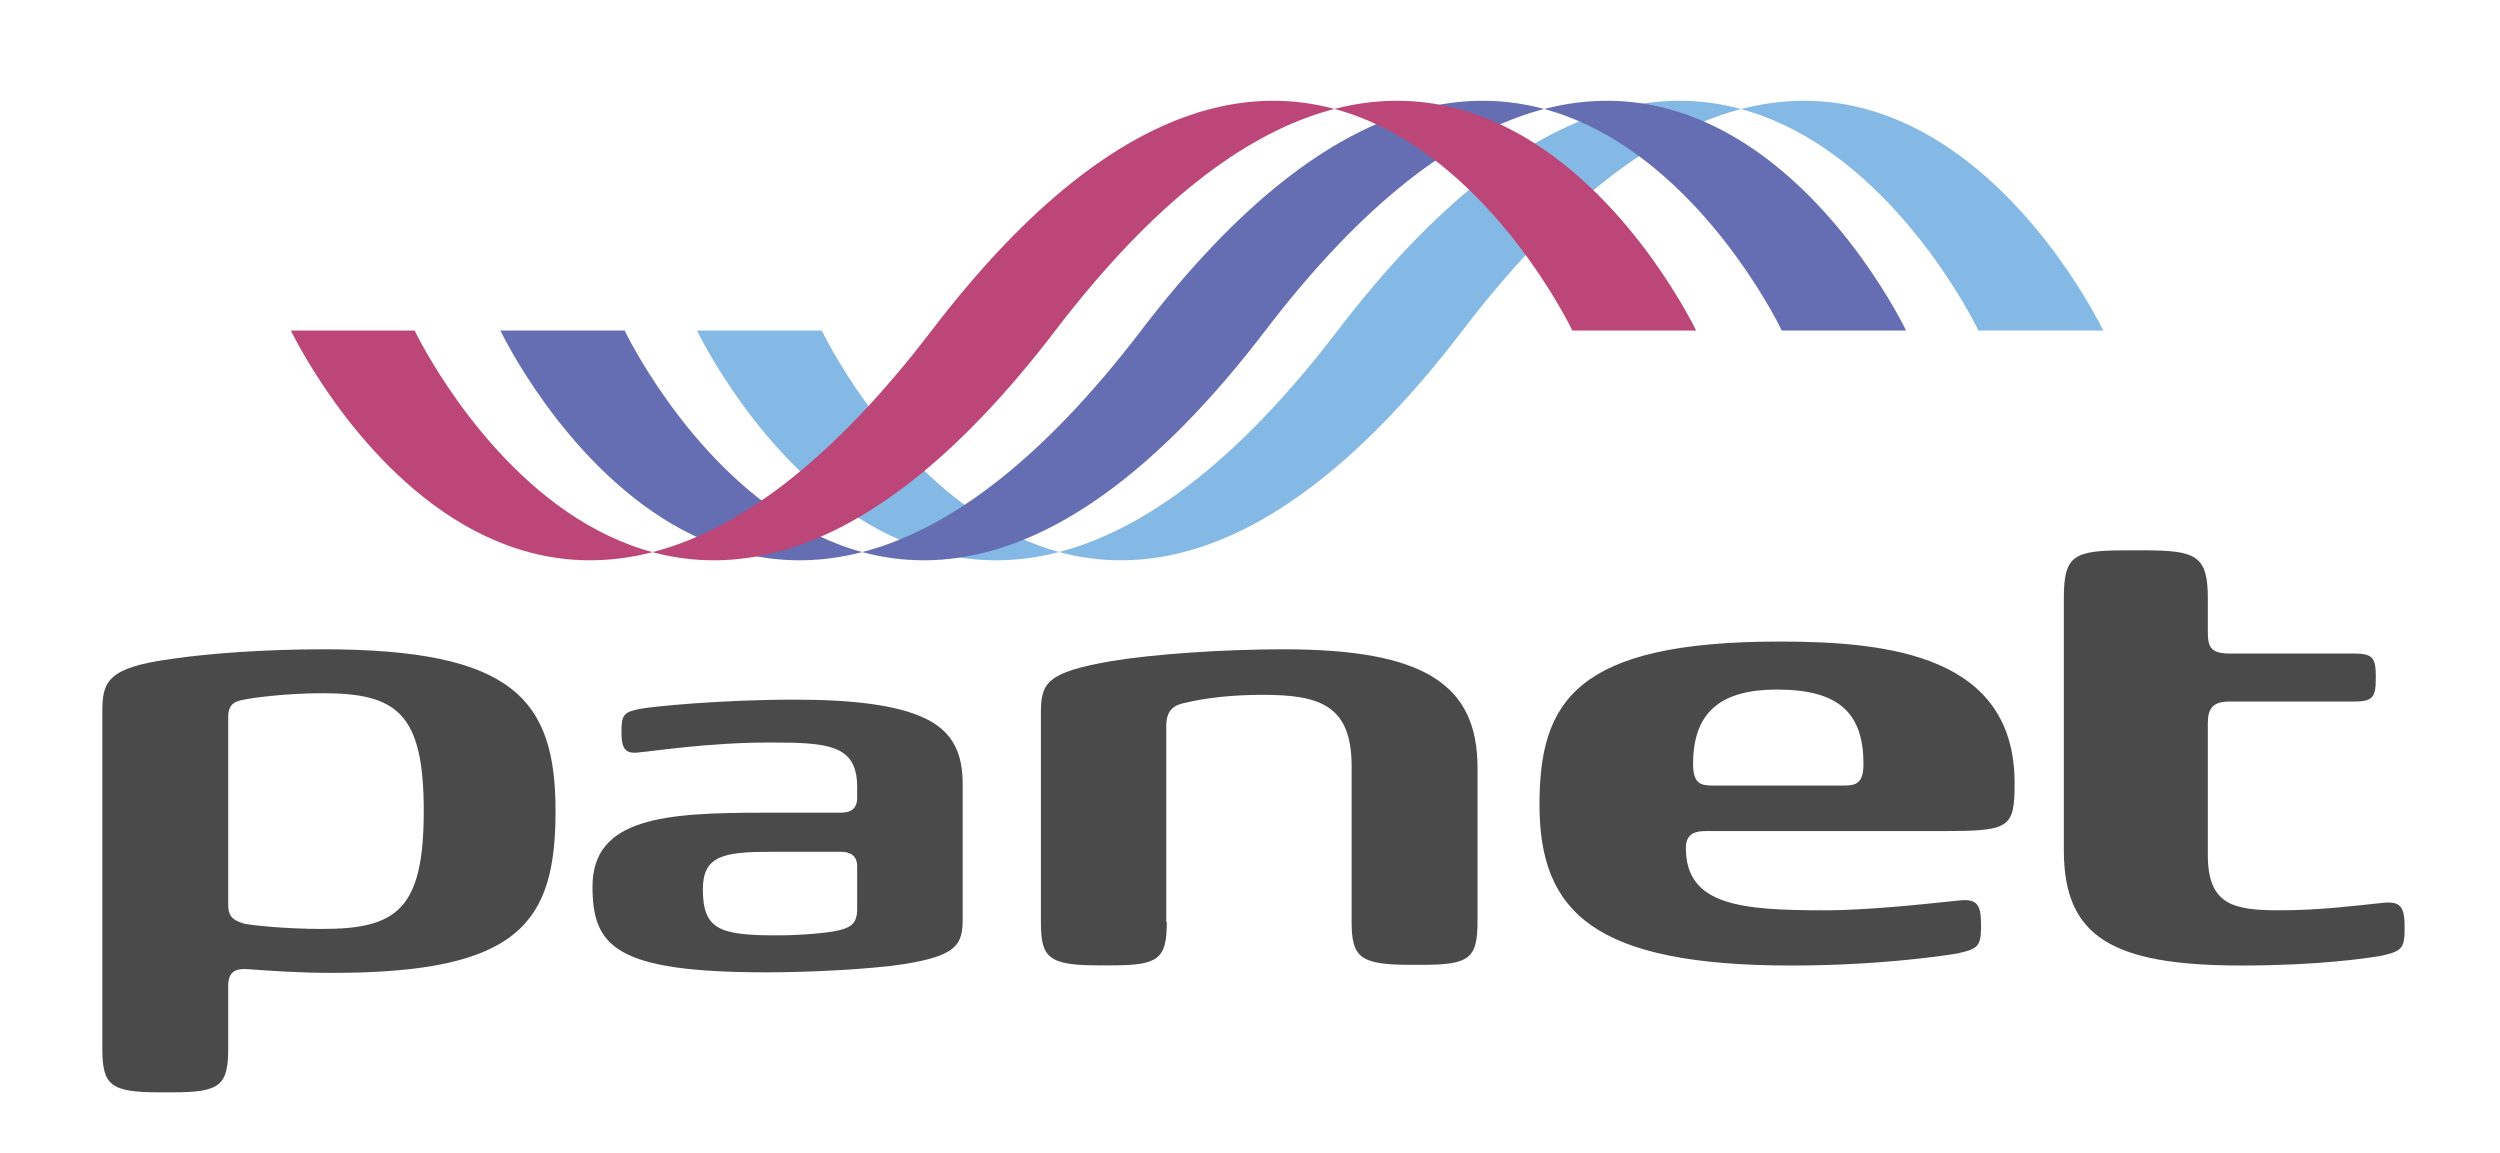
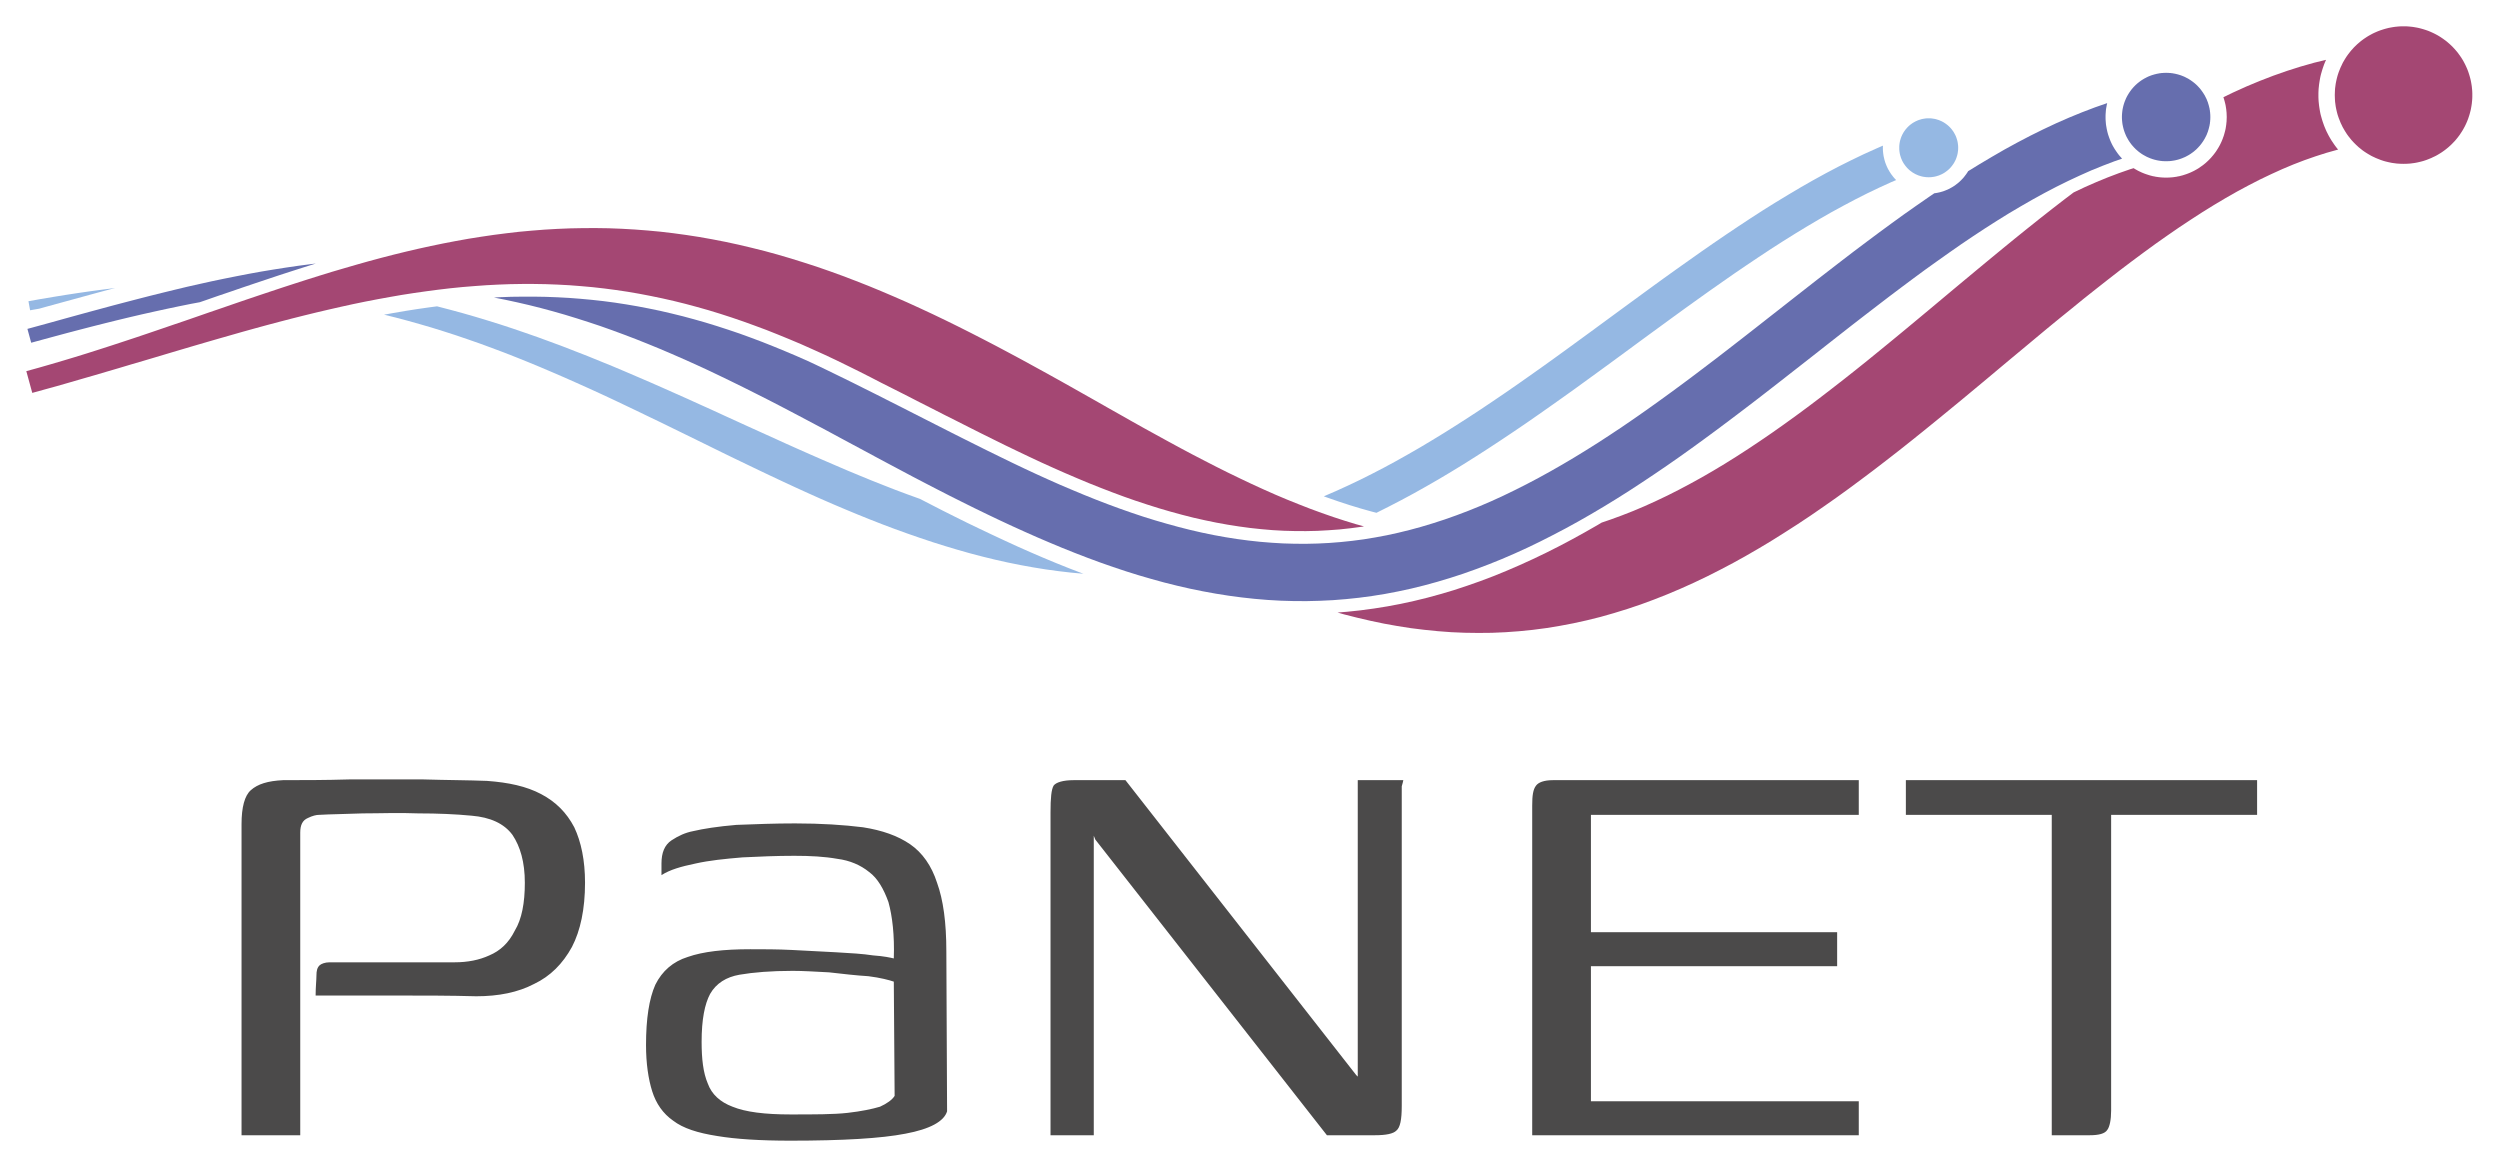
- <svg xmlns="http://www.w3.org/2000/svg" xmlns:xlink="http://www.w3.org/1999/xlink" version="1.1" id="Layer_1" x="0px" y="0px" viewBox="0 0 466.662 215.218" xml:space="preserve" width="466.662" height="215.218">
-   <defs id="defs12" />
-   <style type="text/css" id="style1">
- 	.st0{clip-path:url(#SVGID_00000043434013508194048460000004142357940770993321_);fill:#4B4A4A;}
- 	.st1{clip-path:url(#SVGID_00000043434013508194048460000004142357940770993321_);fill:#84B9E5;}
- 	.st2{clip-path:url(#SVGID_00000043434013508194048460000004142357940770993321_);fill:#656EB2;}
- 	.st3{clip-path:url(#SVGID_00000043434013508194048460000004142357940770993321_);fill:#BC4677;}
- 	.st4{fill:#4B4A4A;}
- </style>
-   <g id="g10">
-     <defs id="defs1">
-       <rect id="SVGID_1_" x="-11" y="-55.9" width="595.3" height="841.9" />
-     </defs>
-     <clipPath id="SVGID_00000180330382316484497780000006448774080709004722_">
-       <use xlink:href="#SVGID_1_" style="overflow:visible" id="use1" />
-     </clipPath>
-     <g id="g13">
-       <path style="fill:#4b4a4a" d="m 19.1,195.7 v -62.9 c 0,-5.6 1,-8.2 12.9,-9.8 6.7,-1 17.3,-1.8 28.3,-1.8 35.6,0 43.4,9.4 43.4,30.2 0,20.8 -6.7,30.2 -41.6,30.2 -6.7,0 -11.7,-0.4 -16,-0.7 -1.9,-0.1 -3.5,0.3 -3.5,3.1 v 11.7 c 0,6.9 -1.5,8.2 -10.3,8.2 h -2.5 c -9.2,0 -10.7,-1.3 -10.7,-8.2 m 60,-44.3 c 0,-18.3 -5,-22 -18.9,-22 -7,0 -13.3,0.9 -14.7,1.2 -1.5,0.3 -2.9,0.7 -2.9,3.2 V 169 c 0,2.5 1.5,2.9 2.9,3.4 1.3,0.3 7.6,1 14.7,1 13.9,0 18.9,-3.7 18.9,-22" clip-path="url(#SVGID_00000180330382316484497780000006448774080709004722_)" id="path1" />
-       <path style="fill:#4b4a4a" d="m 110.6,165.5 c 0,-12.9 13.6,-13.8 32,-13.8 h 14.3 c 1.5,0 3.1,-0.4 3.1,-2.8 v -2 c 0,-7.9 -5.4,-8.3 -16.3,-8.3 -11.3,0 -21.6,1.6 -24,1.8 -2.7,0.4 -3.7,-0.2 -3.7,-3.7 0,-3.3 0.4,-3.8 3.6,-4.4 2.1,-0.4 14.7,-1.7 28.8,-1.7 10.8,0 19.1,1 24.3,3.5 5.4,2.6 7,6.8 7,12.3 v 25.1 c 0,4.7 -0.9,6.9 -11.2,8.5 -6,0.9 -16.9,1.5 -25.4,1.5 -28.2,0 -32.5,-4.8 -32.5,-16 m 45.8,8.2 c 2.1,-0.5 3.6,-1.1 3.6,-3.9 v -8.1 c 0,-2.2 -1.6,-2.7 -3,-2.7 h -13 c -8.9,0 -12.8,0.7 -12.8,7 0,7.5 3.1,8.6 13.8,8.6 4.9,0 9.7,-0.5 11.4,-0.9" clip-path="url(#SVGID_00000180330382316484497780000006448774080709004722_)" id="path2" />
-       <path style="fill:#4b4a4a" d="m 217.8,172.1 c 0,6.9 -1.5,8.1 -10.3,8.1 H 205 c -9.4,0 -10.7,-1.5 -10.7,-8.1 v -39 c 0,-5.6 1,-7.6 13.2,-9.7 7.8,-1.3 20.8,-2.2 32.1,-2.2 26.2,0 36.2,6.5 36.2,22.1 V 172 c 0,6.9 -1.5,8.1 -10.3,8.1 h -2.3 c -9.5,0 -10.9,-1.5 -10.9,-8.1 v -29 c 0,-11.4 -6,-13.3 -16.6,-13.3 -5.9,0 -10.7,0.6 -14.5,1.5 -2.2,0.4 -3.5,1.5 -3.5,4.3 v 36.6 z" clip-path="url(#SVGID_00000180330382316484497780000006448774080709004722_)" id="path3" />
-       <path id="path1-5" style="fill:#4b4a4a;fill-opacity:1;stroke-width:4.48" d="m 396.892,102.73 c -9.855,0 -11.645,0.896 -11.645,8.959 v 47.035 c 0,16.126 8.961,21.505 33.15,21.505 14.335,0 23.297,-1.346 25.985,-1.794 4.032,-0.896 4.48,-1.349 4.48,-5.381 0,-4.032 -0.896,-4.927 -4.48,-4.48 -4.48,0.448 -11.204,1.347 -18.819,1.347 -8.511,0 -13.439,-0.899 -13.439,-10.306 v -24.637 c 0,-2.688 0.898,-4.025 4.033,-4.025 h 23.29 c 3.584,0 4.033,-0.896 4.033,-4.48 0,-3.584 -0.45,-4.48 -4.033,-4.48 h -23.29 c -3.584,0 -4.033,-1.346 -4.033,-4.033 v -6.273 c 0,-8.063 -2.236,-8.959 -12.091,-8.959 z m -64.729,17.026 c -38.076,0 -44.795,11.194 -44.795,30.456 0,20.158 10.303,30.018 47.035,30.018 16.126,0 28.223,-1.792 30.911,-2.24 4.032,-0.896 4.48,-1.349 4.48,-5.381 0,-4.032 -0.896,-4.927 -4.48,-4.48 -4.48,0.448 -16.126,1.794 -24.637,1.794 -15.678,0 -25.985,-0.894 -25.985,-11.645 0,-2.688 1.795,-3.141 3.587,-3.141 H 362.172 c 12.991,0 13.885,-0.448 13.885,-8.959 0,-23.742 -23.288,-26.422 -43.894,-26.422 z m -0.446,8.959 c 11.647,0 16.125,4.478 16.125,13.885 0,3.584 -1.347,4.033 -3.587,4.033 h -24.637 c -2.24,0 -3.578,-0.45 -3.578,-4.033 0,-9.855 5.375,-13.885 15.678,-13.885 z" />
-     </g>
-     <g id="g12">
-       <path style="fill:#84b9e5" d="m 392.6,61.7 c 0,0 -45.9,-96.5 -119.6,0 -73.7,96.5 -119.6,0 -119.6,0 h -23.3 c 0,0 45.9,96.5 119.6,0 73.7,-96.5 119.6,0 119.6,0 z" clip-path="url(#SVGID_00000180330382316484497780000006448774080709004722_)" id="path8" />
-       <path style="fill:#656eb2" d="m 355.8,61.7 c 0,0 -45.9,-96.5 -119.6,0 -73.7,96.5 -119.6,0 -119.6,0 H 93.4 c 0,0 45.9,96.5 119.6,0 73.7,-96.5 119.6,0 119.6,0 z" clip-path="url(#SVGID_00000180330382316484497780000006448774080709004722_)" id="path9" />
-       <path style="fill:#bc4677" d="m 316.6,61.7 c 0,0 -45.9,-96.5 -119.6,0 -73.7,96.5 -119.6,0 -119.6,0 H 54.3 c 0,0 45.9,96.5 119.6,0 73.7,-96.5 119.6,0 119.6,0 z" clip-path="url(#SVGID_00000180330382316484497780000006448774080709004722_)" id="path10" />
+ <svg xmlns="http://www.w3.org/2000/svg" version="1.1" id="svg1" width="475" height="222" viewBox="0 0 475 222">
+   <defs id="defs1" />
+   <g id="g1">
+     <g id="g27" transform="translate(-272.4787,-13.896)">
+       <path id="path20" d="m 8.578,0.001 c 0,-7.371 0,-14.742 0,-22.219 0,-7.371 0,-14.742 0,-22.113 0,-2.414 0.445,-4.066 1.324,-4.84 0.984,-0.879 2.414,-1.324 4.617,-1.43 2.859,0 5.941,0 9.457,-0.105 3.527,0 7.043,0 10.453,0 3.527,0.105 6.492,0.105 9.129,0.211 3.082,0.223 5.613,0.773 7.699,1.875 2.098,1.102 3.633,2.637 4.734,4.734 0.984,2.086 1.535,4.723 1.535,7.91 0,3.75 -0.656,6.82 -1.863,9.141 -1.324,2.414 -3.082,4.172 -5.391,5.273 -2.309,1.207 -5.062,1.758 -8.25,1.758 -3.738,-0.105 -7.477,-0.105 -11.332,-0.105 -3.855,0 -7.699,0 -11.555,0 0,-1.207 0.117,-2.203 0.117,-2.859 0,-0.656 0.105,-1.102 0.434,-1.43 0.223,-0.223 0.773,-0.445 1.43,-0.445 1.102,0 2.754,0 4.84,0 2.098,0 4.289,0 6.609,0 2.414,0 4.5,0 6.375,0 1.875,0 3.516,-0.328 4.945,-0.984 1.547,-0.656 2.754,-1.758 3.633,-3.527 0.996,-1.641 1.43,-3.949 1.43,-6.82 0,-2.965 -0.656,-5.168 -1.758,-6.82 -1.207,-1.641 -3.188,-2.52 -5.824,-2.742 -2.32,-0.223 -4.852,-0.328 -7.594,-0.328 -2.859,-0.117 -5.391,0 -7.922,0 -2.531,0.105 -4.512,0.105 -6.27,0.211 -0.328,0 -0.879,0.117 -1.547,0.445 -0.762,0.328 -1.09,0.984 -1.09,2.086 0,7.148 0,14.414 0,21.563 0,7.148 0,14.414 0,21.562 z M 86.795,0.774 c -4.289,0 -7.816,-0.223 -10.453,-0.668 C 73.588,-0.327 71.502,-0.983 70.072,-2.085 68.643,-3.081 67.646,-4.511 67.096,-6.268 c -0.551,-1.758 -0.879,-3.961 -0.879,-6.598 0,-3.738 0.445,-6.598 1.324,-8.578 0.984,-1.98 2.531,-3.305 4.617,-3.961 2.203,-0.773 5.168,-1.102 8.906,-1.102 1.875,0 3.855,0 5.941,0.105 2.203,0.117 4.289,0.223 6.27,0.328 2.098,0.117 3.855,0.223 5.285,0.445 1.535,0.105 2.531,0.328 2.965,0.434 0.117,-3.293 -0.211,-6.047 -0.762,-8.027 -0.668,-1.863 -1.547,-3.41 -2.754,-4.289 -1.207,-0.984 -2.754,-1.652 -4.512,-1.875 -1.863,-0.328 -3.844,-0.434 -6.152,-0.434 -2.531,0 -4.957,0.105 -7.371,0.223 -2.531,0.211 -4.734,0.434 -6.715,0.879 -2.086,0.434 -3.633,0.879 -4.84,1.652 v -1.652 c 0,-1.547 0.445,-2.648 1.43,-3.305 0.996,-0.656 1.98,-1.102 3.082,-1.312 1.43,-0.34 3.516,-0.668 6.164,-0.891 2.742,-0.105 5.496,-0.211 8.355,-0.211 3.738,0 6.926,0.211 9.68,0.551 2.754,0.434 4.945,1.207 6.715,2.414 1.758,1.207 3.07,3.082 3.844,5.496 0.879,2.426 1.324,5.613 1.324,9.797 l 0.105,22.77 c -0.434,1.43 -2.414,2.531 -5.941,3.187 C 99.768,0.446 94.271,0.774 86.795,0.774 Z m 0,-3.738 c 3.41,0 6.152,0 8.133,-0.223 1.98,-0.223 3.527,-0.551 4.629,-0.879 0.984,-0.445 1.758,-0.996 2.086,-1.547 l -0.117,-16.277 c -0.656,-0.223 -1.863,-0.551 -3.621,-0.773 -1.758,-0.105 -3.633,-0.328 -5.613,-0.551 -1.98,-0.105 -3.738,-0.211 -5.168,-0.211 -3.082,0 -5.613,0.211 -7.594,0.551 -1.863,0.328 -3.305,1.207 -4.184,2.742 -0.762,1.43 -1.207,3.633 -1.207,6.82 0,2.426 0.223,4.406 0.879,5.941 0.551,1.535 1.758,2.637 3.527,3.305 1.863,0.762 4.617,1.102 8.25,1.102 z M 123.858,0.001 V -45.983 c 0,-2.086 0.117,-3.293 0.445,-3.844 0.328,-0.445 1.312,-0.773 2.859,-0.773 h 7.371 l 32.883,42.023 0.223,0.223 V -50.601 h 6.492 c 0,0.105 -0.105,0.445 -0.223,0.879 0,0.551 0,0.996 0,1.535 0,0.551 0,1.102 0,1.652 v 42.352 c 0,1.98 -0.223,3.082 -0.773,3.527 -0.434,0.434 -1.43,0.656 -3.07,0.656 h -6.82 l -33,-42.129 -0.223,-0.551 V 0.001 Z m 68.64,0 V -46.968 c 0,-1.43 0.117,-2.309 0.551,-2.859 0.328,-0.445 1.102,-0.773 2.426,-0.773 h 43.559 v 4.945 h -38.168 v 16.723 h 35.086 v 4.84 h -35.086 v 19.254 h 38.168 v 4.84 z m 53.247,-50.602 h 50.051 v 4.945 h -20.801 v 42.141 c 0,1.312 -0.211,2.309 -0.539,2.742 -0.34,0.551 -1.219,0.773 -2.531,0.773 h -5.391 V -45.655 h -20.789 z m 0,0" style="fill:#4b4a4a;fill-opacity:1;fill-rule:nonzero;stroke:none" aria-label="PaNET" transform="matrix(1.333333,0,0,1.333333,306.9337,229.5923)" />
+       <path id="path21" d="m 209.945,54.41 1.207,-0.336 1.754,-0.48 1.758,-0.481 3.508,-0.961 1.762,-0.472 0.804,-0.207 h -0.039 l -1.754,0.222 -1.754,0.235 -1.757,0.254 -1.754,0.269 -1.754,0.285 -1.754,0.293 -1.758,0.317 0.234,1.289 z m 50.766,1.254 1.719,0.457 1.718,0.481 1.715,0.5 1.719,0.535 1.719,0.554 1.719,0.586 1.714,0.598 1.719,0.633 1.719,0.644 1.715,0.672 1.718,0.692 1.719,0.711 1.715,0.73 1.719,0.742 1.726,0.766 1.715,0.769 1.727,0.789 1.722,0.801 1.727,0.821 1.727,0.824 1.722,0.832 1.735,0.832 1.73,0.847 1.734,0.848 1.731,0.848 1.742,0.855 1.738,0.856 1.743,0.847 3.492,1.68 1.75,0.832 1.754,0.824 1.754,0.813 1.757,0.801 1.762,0.789 1.762,0.769 1.769,0.75 1.77,0.735 1.769,0.714 1.778,0.696 1.777,0.668 1.785,0.644 1.778,0.617 1.785,0.598 1.793,0.563 1.785,0.535 1.793,0.508 1.801,0.472 1.793,0.438 1.8,0.402 1.797,0.363 1.809,0.328 1.808,0.293 1.809,0.246 1.805,0.211 1.734,0.157 -0.226,-0.082 -1.836,-0.703 -1.832,-0.735 -1.821,-0.758 -1.816,-0.781 -1.809,-0.801 -1.804,-0.828 -1.801,-0.84 -1.801,-0.855 -1.785,-0.859 -1.785,-0.887 -1.778,-0.891 -1.769,-0.91 -1.395,-0.719 -0.074,-0.031 -1.719,-0.621 -1.726,-0.645 -1.723,-0.675 -1.726,-0.684 -1.731,-0.711 -1.734,-0.719 -1.731,-0.746 -1.742,-0.75 -1.738,-0.761 -1.75,-0.774 -1.746,-0.781 -1.746,-0.793 -1.758,-0.797 -1.754,-0.793 -1.762,-0.805 -1.754,-0.8 -1.765,-0.813 -1.762,-0.793 -1.77,-0.805 -1.769,-0.785 -1.77,-0.789 -1.769,-0.777 -1.778,-0.766 -1.769,-0.758 -1.777,-0.75 -1.782,-0.726 -1.777,-0.723 -1.785,-0.695 -1.778,-0.692 -1.785,-0.66 -1.777,-0.652 -1.785,-0.621 -1.781,-0.61 -1.782,-0.585 -1.781,-0.555 -1.785,-0.539 -1.777,-0.512 -1.786,-0.484 -1.785,-0.465 -0.062,-0.016 -1.133,0.149 -1.695,0.242 -1.7,0.269 -1.711,0.293 -1.312,0.239 z m 141.512,26.969 1.793,-0.93 1.785,-0.961 1.777,-0.996 1.785,-1.027 1.778,-1.059 1.777,-1.086 1.77,-1.117 1.777,-1.141 1.769,-1.164 1.77,-1.183 1.766,-1.199 1.761,-1.223 1.762,-1.238 1.762,-1.247 1.761,-1.257 1.758,-1.278 1.754,-1.273 1.754,-1.281 1.754,-1.285 1.75,-1.29 1.746,-1.281 1.75,-1.277 1.746,-1.274 1.738,-1.261 1.743,-1.25 1.738,-1.239 1.742,-1.222 1.731,-1.207 1.734,-1.18 1.73,-1.16 1.727,-1.141 1.73,-1.109 1.719,-1.074 1.727,-1.051 1.715,-1.012 1.71,-0.98 1.719,-0.938 1.703,-0.902 1.707,-0.863 1.704,-0.817 1.695,-0.773 0.719,-0.305 -0.09,-0.098 -0.11,-0.113 -0.105,-0.121 -0.106,-0.125 -0.195,-0.258 -0.098,-0.125 -0.089,-0.137 -0.082,-0.128 -0.09,-0.141 -0.074,-0.137 -0.086,-0.14 -0.075,-0.145 -0.132,-0.281 -0.063,-0.153 -0.059,-0.148 -0.058,-0.152 -0.055,-0.149 -0.043,-0.156 -0.047,-0.152 -0.039,-0.157 -0.035,-0.156 -0.039,-0.16 -0.027,-0.156 -0.024,-0.156 -0.023,-0.161 -0.031,-0.312 -0.012,-0.168 v -0.156 l -0.008,-0.157 0.008,-0.164 v -0.144 l -0.945,0.414 -1.809,0.816 -1.793,0.864 -1.793,0.898 -1.793,0.945 -1.793,0.985 -1.785,1.019 -1.777,1.055 -1.786,1.082 -1.777,1.109 -1.769,1.141 -1.77,1.168 -1.77,1.187 -1.769,1.207 -1.762,1.223 -1.761,1.246 -1.766,1.25 -1.762,1.262 -1.754,1.273 -1.754,1.282 -1.757,1.285 -3.493,2.562 -1.75,1.285 -1.746,1.274 -1.75,1.277 -1.738,1.258 -1.738,1.246 -1.742,1.231 -1.739,1.222 -1.734,1.199 -1.731,1.176 -1.734,1.164 -1.73,1.133 -1.727,1.109 -1.727,1.086 -1.722,1.051 -1.719,1.028 -1.723,0.992 -1.718,0.965 -1.711,0.925 -1.719,0.891 -1.707,0.855 -1.703,0.809 -1.711,0.781 -1.703,0.735 -0.008,0.007 0.473,0.172 1.597,0.555 1.59,0.52 1.574,0.48 1.571,0.441 0.695,0.18 z" style="fill:#95b8e3;fill-opacity:1;fill-rule:nonzero;stroke:none" transform="scale(1.333333)" />
+       <path id="path22" d="m 212.301,58.312 1.754,-0.472 1.746,-0.457 1.75,-0.453 1.754,-0.442 1.746,-0.433 1.75,-0.422 1.754,-0.41 1.746,-0.391 1.75,-0.383 1.746,-0.367 1.75,-0.355 1.281,-0.239 0.809,-0.277 1.742,-0.609 1.746,-0.59 1.746,-0.602 1.75,-0.59 3.508,-1.172 1.758,-0.57 1.754,-0.562 1.718,-0.539 -0.738,0.089 -1.769,0.231 -1.762,0.258 -1.762,0.277 -1.762,0.293 -1.765,0.32 -1.754,0.34 -1.762,0.352 -1.754,0.367 -1.758,0.391 -1.753,0.394 -1.754,0.422 -1.746,0.426 -1.758,0.437 -1.746,0.449 -1.754,0.457 -1.75,0.458 -1.746,0.472 -1.754,0.473 -1.75,0.48 -1.746,0.481 -1.754,0.488 -1.75,0.48 -1.746,0.477 0.539,1.973 1.746,-0.477 z m 65.746,-4.808 1.691,0.391 1.696,0.425 1.695,0.457 1.687,0.481 1.696,0.519 1.687,0.539 1.696,0.563 1.687,0.598 1.695,0.625 1.688,0.644 1.695,0.676 1.695,0.695 1.696,0.723 1.695,0.742 1.695,0.758 1.704,0.785 1.691,0.805 1.703,0.824 1.711,0.84 1.703,0.855 1.711,0.863 1.715,0.883 1.711,0.895 1.719,0.906 1.722,0.914 1.727,0.914 1.726,0.934 1.731,0.93 1.734,0.929 1.739,0.938 1.738,0.929 1.75,0.93 1.746,0.93 1.754,0.914 1.765,0.914 1.762,0.902 1.762,0.883 1.769,0.879 1.778,0.863 1.777,0.848 1.785,0.832 1.785,0.809 1.793,0.796 1.793,0.766 1.793,0.75 1.801,0.719 1.805,0.695 1.808,0.668 1.809,0.633 1.812,0.605 1.825,0.571 1.824,0.531 1.828,0.504 1.832,0.457 1.836,0.422 1.836,0.375 1.84,0.336 1.851,0.293 1.844,0.246 1.856,0.203 1.851,0.156 1.859,0.106 1.86,0.054 1.859,0.008 1.86,-0.047 1.863,-0.09 1.859,-0.148 1.86,-0.195 1.867,-0.25 1.851,-0.297 1.86,-0.356 1.863,-0.402 1.852,-0.457 1.843,-0.504 1.852,-0.555 1.848,-0.601 1.836,-0.653 1.835,-0.695 1.84,-0.742 1.828,-0.789 1.825,-0.832 1.82,-0.879 1.816,-0.922 1.817,-0.953 1.812,-0.996 1.809,-1.035 1.801,-1.067 1.8,-1.101 1.793,-1.133 1.789,-1.168 1.793,-1.195 1.786,-1.215 1.785,-1.243 1.777,-1.269 1.777,-1.289 1.77,-1.305 1.777,-1.328 1.766,-1.336 1.769,-1.347 1.762,-1.36 1.754,-1.363 1.758,-1.375 3.508,-2.742 1.746,-1.375 1.75,-1.371 1.738,-1.36 1.742,-1.347 1.739,-1.336 1.734,-1.329 1.73,-1.304 1.727,-1.289 1.723,-1.27 1.726,-1.234 1.719,-1.219 1.707,-1.191 1.711,-1.153 1.703,-1.121 1.703,-1.086 1.695,-1.051 1.696,-1.003 1.687,-0.969 1.68,-0.922 1.68,-0.879 1.664,-0.824 1.664,-0.777 1.66,-0.739 1.656,-0.672 1.641,-0.625 1.082,-0.375 -0.121,-0.132 -0.141,-0.161 -0.137,-0.156 -0.132,-0.164 -0.129,-0.172 -0.121,-0.172 -0.118,-0.175 -0.121,-0.18 -0.113,-0.18 -0.105,-0.18 -0.106,-0.187 -0.098,-0.188 -0.089,-0.187 -0.09,-0.195 -0.082,-0.196 -0.075,-0.195 -0.074,-0.199 -0.07,-0.203 -0.066,-0.196 -0.059,-0.211 -0.055,-0.203 -0.043,-0.203 -0.047,-0.207 -0.035,-0.211 -0.039,-0.211 -0.031,-0.211 -0.02,-0.207 -0.031,-0.422 -0.008,-0.211 v -0.425 l 0.008,-0.211 0.016,-0.211 0.015,-0.207 0.02,-0.219 0.031,-0.211 0.039,-0.203 0.035,-0.211 0.047,-0.207 0.016,-0.09 -1.742,0.606 -1.852,0.707 -1.851,0.758 -1.84,0.808 -1.836,0.863 -1.832,0.907 -1.821,0.953 -1.824,0.996 -1.804,1.043 -1.809,1.074 -1.606,0.988 -0.007,0.016 -0.082,0.141 -0.09,0.128 -0.09,0.137 -0.098,0.125 -0.195,0.258 -0.105,0.125 -0.106,0.121 -0.113,0.113 -0.102,0.114 -0.121,0.109 -0.113,0.113 -0.121,0.106 -0.125,0.105 -0.258,0.196 -0.125,0.097 -0.129,0.09 -0.133,0.082 -0.144,0.09 -0.133,0.074 -0.145,0.082 -0.14,0.078 -0.145,0.067 -0.14,0.066 -0.153,0.059 -0.148,0.062 -0.153,0.059 -0.148,0.055 -0.156,0.042 -0.153,0.047 -0.156,0.043 -0.156,0.032 -0.152,0.035 -0.165,0.031 -0.156,0.023 -0.16,0.024 -0.769,0.523 -1.786,1.239 -1.785,1.257 -1.777,1.286 -1.777,1.304 -1.77,1.321 -1.773,1.332 -1.762,1.351 -1.762,1.36 -1.762,1.363 -1.753,1.371 -1.758,1.375 -1.746,1.371 -1.754,1.371 -1.742,1.367 -1.747,1.364 -1.742,1.351 -1.738,1.344 -1.734,1.32 -1.731,1.313 -1.726,1.289 -1.731,1.273 -1.719,1.246 -1.726,1.231 -1.715,1.199 -1.711,1.172 -1.711,1.137 -1.707,1.113 -1.703,1.07 -1.703,1.043 -1.696,1.004 -1.695,0.969 -1.687,0.929 -1.688,0.891 -1.68,0.848 -1.679,0.812 -1.672,0.766 -1.672,0.719 -1.668,0.675 -1.664,0.629 -1.656,0.586 -1.66,0.539 -1.649,0.496 -1.648,0.45 -1.653,0.406 -1.64,0.359 -1.645,0.309 -1.64,0.269 -1.637,0.215 -1.641,0.172 -1.636,0.129 -1.633,0.082 -1.645,0.039 -1.64,-0.008 -1.645,-0.047 -1.641,-0.097 -1.644,-0.133 -1.649,-0.18 -1.652,-0.219 -1.648,-0.261 -1.657,-0.301 -1.668,-0.344 -1.664,-0.383 -1.664,-0.421 -1.672,-0.458 -1.679,-0.488 -1.68,-0.523 -1.687,-0.563 -1.688,-0.593 -1.687,-0.622 -1.696,-0.652 -1.703,-0.683 -1.703,-0.711 -1.711,-0.727 -1.707,-0.758 -1.719,-0.781 -1.718,-0.801 -1.719,-0.82 -1.723,-0.84 -1.734,-0.848 -1.731,-0.863 -1.734,-0.867 -1.746,-0.879 -1.738,-0.883 -1.758,-0.894 -1.754,-0.891 -1.754,-0.895 -1.766,-0.89 -1.761,-0.895 -1.77,-0.883 -1.77,-0.886 -1.777,-0.871 -1.777,-0.867 -1.785,-0.856 -0.45,-0.211 -0.554,-0.254 -1.629,-0.722 -1.629,-0.688 -1.625,-0.668 -1.621,-0.644 -1.621,-0.61 -1.61,-0.586 -1.621,-0.547 -1.613,-0.523 -1.613,-0.496 -1.606,-0.457 -1.609,-0.434 -1.613,-0.398 -1.614,-0.375 -1.621,-0.336 -1.613,-0.309 -1.617,-0.277 -1.621,-0.25 -1.629,-0.215 -1.625,-0.18 -1.637,-0.152 -1.633,-0.125 -1.644,-0.09 -1.641,-0.062 -1.652,-0.028 h -1.657 l -1.664,0.02 -1.668,0.062 -0.777,0.043 1.606,0.317 z" style="fill:#666eae;fill-opacity:1;fill-rule:nonzero;stroke:none" transform="scale(1.333333)" />
+       <path id="path23" d="m 212.48,65.438 1.754,-0.504 1.762,-0.512 1.766,-0.508 1.761,-0.519 1.762,-0.516 1.762,-0.527 1.762,-0.516 1.765,-0.524 1.762,-0.527 1.762,-0.523 1.761,-0.52 1.762,-0.515 1.766,-0.512 1.754,-0.5 1.761,-0.504 1.754,-0.488 1.766,-0.481 1.754,-0.465 1.754,-0.457 1.754,-0.441 1.757,-0.43 1.747,-0.41 1.746,-0.398 1.742,-0.383 1.746,-0.36 1.742,-0.336 1.731,-0.316 1.734,-0.301 1.73,-0.269 1.727,-0.246 1.723,-0.227 1.718,-0.203 1.719,-0.172 1.711,-0.14 1.699,-0.122 1.703,-0.089 1.696,-0.063 1.695,-0.027 h 1.688 l 1.679,0.027 1.68,0.063 1.68,0.089 1.668,0.129 1.671,0.149 1.657,0.187 1.664,0.219 1.652,0.246 1.656,0.285 1.649,0.317 1.652,0.343 1.649,0.375 1.644,0.407 1.641,0.441 1.644,0.465 1.649,0.504 1.64,0.531 1.645,0.563 1.64,0.593 1.653,0.614 1.64,0.652 1.653,0.676 1.648,0.695 1.656,0.738 1.661,0.75 1.656,0.778 1.664,0.812 1.668,0.824 1.672,0.848 1.515,0.785 0.2,0.098 1.773,0.894 1.762,0.891 1.754,0.902 1.746,0.883 1.75,0.895 1.746,0.875 1.734,0.879 1.731,0.871 1.726,0.855 1.715,0.848 1.711,0.824 1.711,0.816 1.703,0.797 1.703,0.77 1.696,0.75 1.687,0.722 1.68,0.704 1.679,0.668 1.672,0.644 1.664,0.617 1.657,0.582 1.66,0.547 1.648,0.52 1.645,0.48 1.64,0.449 1.629,0.415 1.625,0.367 1.629,0.336 1.613,0.293 1.614,0.254 1.601,0.218 1.606,0.172 1.597,0.137 1.598,0.09 1.59,0.043 1.598,0.007 1.589,-0.035 1.582,-0.086 1.59,-0.117 1.594,-0.172 1.59,-0.211 0.305,-0.054 -1.145,-0.313 -1.621,-0.496 -1.629,-0.531 -1.633,-0.57 -1.644,-0.602 -1.649,-0.645 -1.66,-0.668 -1.664,-0.703 -1.672,-0.742 -1.672,-0.765 -1.679,-0.797 -1.688,-0.817 -1.695,-0.847 -1.696,-0.872 -1.703,-0.882 -1.711,-0.91 -1.714,-0.93 -1.719,-0.945 -1.727,-0.95 -1.73,-0.968 -1.735,-0.985 -1.738,-0.98 -1.742,-0.992 -1.754,-0.989 -1.754,-0.992 -1.762,-0.988 -1.769,-0.981 -1.777,-0.976 -1.786,-0.977 -1.785,-0.957 -1.793,-0.953 -1.801,-0.937 -1.8,-0.922 -1.809,-0.91 -1.812,-0.891 -1.817,-0.871 -1.82,-0.848 -1.824,-0.832 -1.828,-0.801 -1.832,-0.781 -1.836,-0.758 -1.848,-0.726 -1.836,-0.7 -1.844,-0.668 -1.855,-0.644 -1.852,-0.598 -1.851,-0.578 -1.852,-0.543 -1.855,-0.508 -1.86,-0.464 -1.851,-0.438 -1.86,-0.402 -1.851,-0.36 -1.864,-0.332 -1.851,-0.285 -1.852,-0.254 -1.851,-0.218 -1.848,-0.172 -1.844,-0.141 -1.843,-0.105 -1.848,-0.071 -1.836,-0.027 -1.828,0.008 -1.832,0.035 -1.82,0.074 -1.825,0.106 -1.816,0.144 -1.813,0.164 -1.808,0.211 -1.801,0.231 -1.801,0.265 -1.793,0.285 -1.789,0.321 -1.785,0.343 -1.785,0.368 -1.777,0.39 -1.77,0.414 -1.773,0.434 -1.77,0.457 -1.762,0.473 -1.754,0.496 -1.761,0.511 -1.758,0.516 -1.746,0.539 -1.754,0.551 -1.75,0.562 -1.746,0.567 -1.738,0.578 -1.75,0.586 -1.739,0.586 -1.742,0.597 -1.738,0.602 -1.742,0.594 -1.739,0.605 -1.738,0.602 -1.742,0.59 -1.731,0.593 -1.742,0.594 -1.738,0.586 -1.734,0.574 -1.739,0.571 -1.742,0.562 -1.73,0.551 -1.743,0.539 -1.738,0.523 -1.742,0.512 -1.738,0.5 -1.739,0.48 0.848,3.098 1.762,-0.488 z m 185.282,33.007 1.894,0.442 1.899,0.398 1.914,0.344 1.91,0.301 1.922,0.238 1.926,0.195 1.929,0.145 1.934,0.082 1.933,0.027 1.938,-0.019 1.941,-0.086 1.934,-0.141 1.945,-0.195 1.934,-0.254 1.933,-0.317 1.93,-0.367 1.926,-0.426 1.93,-0.48 1.91,-0.543 1.914,-0.59 1.914,-0.644 1.894,-0.7 1.899,-0.75 1.89,-0.8 1.883,-0.848 1.875,-0.895 1.867,-0.945 1.86,-0.98 1.851,-1.028 1.856,-1.074 1.844,-1.109 1.828,-1.149 1.832,-1.175 1.828,-1.215 1.816,-1.254 1.817,-1.274 1.804,-1.304 1.801,-1.336 1.801,-1.352 1.793,-1.379 1.793,-1.394 1.777,-1.41 1.785,-1.434 1.77,-1.438 1.769,-1.449 1.77,-1.453 1.762,-1.465 1.758,-1.461 1.753,-1.472 1.747,-1.461 1.75,-1.453 1.738,-1.45 1.73,-1.441 1.735,-1.422 1.734,-1.402 1.715,-1.399 1.719,-1.363 1.718,-1.351 1.7,-1.321 1.703,-1.289 1.695,-1.258 1.688,-1.23 1.687,-1.188 1.672,-1.152 1.672,-1.109 1.66,-1.075 1.648,-1.019 1.653,-0.984 1.633,-0.93 1.628,-0.875 1.614,-0.828 1.609,-0.77 1.59,-0.722 1.59,-0.668 1.578,-0.606 1.566,-0.547 1.551,-0.496 1.547,-0.433 0.129,-0.032 -0.063,-0.066 -0.187,-0.234 -0.18,-0.239 -0.172,-0.242 -0.164,-0.246 -0.168,-0.246 -0.156,-0.258 -0.148,-0.254 -0.145,-0.262 -0.133,-0.261 -0.136,-0.27 -0.122,-0.273 -0.117,-0.278 -0.113,-0.277 -0.195,-0.555 -0.09,-0.285 -0.082,-0.285 -0.082,-0.293 -0.071,-0.281 -0.058,-0.293 -0.051,-0.293 -0.047,-0.293 -0.043,-0.301 -0.031,-0.293 -0.031,-0.301 -0.016,-0.289 -0.012,-0.3 v -0.594 l 0.012,-0.301 0.016,-0.301 0.031,-0.289 0.031,-0.301 0.043,-0.293 0.047,-0.293 0.051,-0.293 0.058,-0.293 0.071,-0.292 0.164,-0.571 0.09,-0.285 0.195,-0.562 0.113,-0.278 0.117,-0.269 0.047,-0.106 -1.672,0.406 -1.957,0.555 -1.945,0.617 -1.934,0.68 -1.925,0.742 -1.914,0.797 -1.907,0.863 -1.378,0.668 0.046,0.11 0.118,0.406 0.054,0.211 0.051,0.203 0.047,0.207 0.035,0.211 0.031,0.203 0.032,0.211 0.019,0.219 0.024,0.207 0.023,0.633 -0.008,0.214 -0.015,0.422 -0.024,0.211 -0.019,0.207 -0.063,0.422 -0.035,0.211 -0.047,0.207 -0.051,0.203 -0.054,0.203 -0.059,0.211 -0.059,0.196 -0.078,0.203 -0.066,0.199 -0.164,0.391 -0.09,0.195 -0.09,0.187 -0.098,0.188 -0.105,0.187 -0.105,0.18 -0.227,0.36 -0.117,0.175 -0.258,0.344 -0.133,0.164 -0.137,0.156 -0.132,0.161 -0.153,0.156 -0.14,0.148 -0.157,0.153 -0.152,0.14 -0.156,0.145 -0.164,0.133 -0.168,0.136 -0.172,0.129 -0.172,0.117 -0.344,0.243 -0.187,0.113 -0.18,0.101 -0.187,0.106 -0.188,0.097 -0.187,0.09 -0.196,0.09 -0.195,0.082 -0.195,0.078 -0.203,0.075 -0.196,0.066 -0.203,0.066 -0.203,0.063 -0.207,0.051 -0.203,0.054 -0.211,0.035 -0.211,0.047 -0.203,0.028 -0.207,0.031 -0.219,0.023 -0.211,0.016 -0.207,0.016 -0.211,0.004 h -0.43 l -0.207,-0.004 -0.421,-0.032 -0.211,-0.023 -0.207,-0.031 -0.211,-0.028 -0.211,-0.047 -0.211,-0.035 -0.203,-0.054 -0.2,-0.051 -0.203,-0.063 -0.406,-0.132 -0.203,-0.075 -0.195,-0.078 -0.196,-0.082 -0.187,-0.09 -0.196,-0.09 -0.187,-0.097 -0.188,-0.106 -0.179,-0.101 -0.18,-0.113 -0.016,-0.008 -0.507,0.156 -1.59,0.555 -1.606,0.609 -1.605,0.66 -1.621,0.711 -1.617,0.766 -1.223,0.922 -1.793,1.386 -1.785,1.403 -1.785,1.425 -1.778,1.434 -1.769,1.445 -1.77,1.457 -1.765,1.461 -1.762,1.465 -1.754,1.461 -1.746,1.461 -1.75,1.465 -1.738,1.445 -1.743,1.449 -1.73,1.426 -1.734,1.418 -1.723,1.403 -1.719,1.378 -1.719,1.36 -1.714,1.332 -1.704,1.312 -1.703,1.286 -1.695,1.25 -1.695,1.222 -1.688,1.192 -1.679,1.148 -1.672,1.117 -1.672,1.082 -1.668,1.043 -1.656,0.996 -1.649,0.953 -1.644,0.907 -1.641,0.871 -1.629,0.824 -1.625,0.773 -1.621,0.735 -1.613,0.683 -1.606,0.629 -1.597,0.586 -1.297,0.442 -0.602,0.359 -1.828,1.043 -1.836,1.012 -1.848,0.976 -1.843,0.93 -1.86,0.891 -1.859,0.847 -1.863,0.805 -1.875,0.766 -1.875,0.71 -1.883,0.661 -1.879,0.621 -1.891,0.562 -1.898,0.52 -1.899,0.465 -1.902,0.414 -1.906,0.359 -1.906,0.305 -1.911,0.258 -1.914,0.203 -1.363,0.109 0.906,0.258 z" style="fill:#a44773;fill-opacity:1;fill-rule:nonzero;stroke:none" transform="scale(1.333333)" />
+       <path id="path24" d="m 483.395,31.379 v -0.106 l -0.008,-0.105 -0.008,-0.098 -0.016,-0.105 -0.011,-0.106 -0.016,-0.097 -0.016,-0.102 -0.023,-0.098 -0.024,-0.105 -0.027,-0.098 -0.062,-0.195 -0.028,-0.098 -0.039,-0.097 -0.035,-0.098 -0.039,-0.09 -0.047,-0.097 -0.043,-0.09 -0.055,-0.09 -0.043,-0.09 -0.054,-0.09 -0.051,-0.09 -0.059,-0.089 -0.062,-0.083 -0.059,-0.085 -0.058,-0.082 -0.071,-0.083 -0.058,-0.074 -0.074,-0.082 -0.071,-0.074 -0.066,-0.07 -0.074,-0.074 -0.075,-0.067 -0.082,-0.074 -0.078,-0.063 -0.082,-0.066 -0.082,-0.059 -0.082,-0.062 -0.082,-0.059 -0.09,-0.058 -0.09,-0.055 -0.082,-0.051 -0.089,-0.047 -0.098,-0.05 -0.09,-0.047 -0.098,-0.035 -0.089,-0.047 -0.098,-0.036 -0.098,-0.039 -0.097,-0.031 -0.098,-0.027 -0.195,-0.063 -0.106,-0.019 -0.097,-0.024 -0.106,-0.015 -0.098,-0.016 -0.105,-0.016 -0.102,-0.015 -0.097,-0.008 -0.106,-0.004 h -0.414 l -0.105,0.004 -0.098,0.008 -0.105,0.015 -0.102,0.016 -0.098,0.016 -0.105,0.015 -0.098,0.024 -0.105,0.019 -0.196,0.063 -0.097,0.027 -0.098,0.031 -0.097,0.039 -0.098,0.036 -0.09,0.047 -0.098,0.035 -0.09,0.047 -0.089,0.05 -0.09,0.047 -0.09,0.051 -0.09,0.055 -0.09,0.058 -0.082,0.059 -0.082,0.062 -0.086,0.059 -0.082,0.066 -0.074,0.063 -0.082,0.074 -0.074,0.067 -0.067,0.074 -0.078,0.07 -0.066,0.074 -0.067,0.082 -0.066,0.074 -0.07,0.083 -0.059,0.082 -0.058,0.085 -0.063,0.083 -0.059,0.089 -0.054,0.09 -0.051,0.09 -0.047,0.09 -0.051,0.09 -0.047,0.09 -0.035,0.097 -0.047,0.09 -0.035,0.098 -0.039,0.097 -0.031,0.098 -0.027,0.098 -0.063,0.195 -0.019,0.105 -0.024,0.098 -0.016,0.102 -0.015,0.097 -0.016,0.106 -0.011,0.105 -0.008,0.098 -0.008,0.105 v 0.415 l 0.008,0.101 0.008,0.098 0.011,0.105 0.016,0.106 0.015,0.097 0.016,0.106 0.024,0.097 0.019,0.106 0.063,0.195 0.027,0.098 0.031,0.098 0.039,0.097 0.035,0.098 0.047,0.09 0.035,0.097 0.047,0.09 0.051,0.098 0.047,0.09 0.051,0.082 0.054,0.09 0.059,0.089 0.063,0.082 0.117,0.164 0.07,0.083 0.066,0.078 0.067,0.082 0.066,0.074 0.078,0.074 0.067,0.067 0.074,0.07 0.082,0.074 0.074,0.059 0.082,0.066 0.086,0.063 0.082,0.058 0.082,0.063 0.09,0.058 0.09,0.051 0.09,0.055 0.09,0.043 0.089,0.054 0.09,0.043 0.098,0.039 0.09,0.043 0.195,0.079 0.098,0.027 0.195,0.062 0.098,0.028 0.105,0.023 0.098,0.024 0.105,0.015 0.098,0.016 0.102,0.012 0.105,0.015 0.098,0.008 0.105,0.008 h 0.106 l 0.105,0.008 0.098,-0.008 h 0.105 l 0.106,-0.008 0.097,-0.008 0.102,-0.015 0.105,-0.012 0.098,-0.016 0.106,-0.015 0.097,-0.024 0.106,-0.023 0.097,-0.028 0.196,-0.062 0.097,-0.027 0.196,-0.079 0.089,-0.043 0.098,-0.039 0.09,-0.043 0.098,-0.054 0.089,-0.043 0.082,-0.055 0.09,-0.051 0.09,-0.058 0.082,-0.063 0.082,-0.058 0.082,-0.063 0.082,-0.066 0.078,-0.059 0.082,-0.074 0.075,-0.07 0.074,-0.067 0.066,-0.074 0.071,-0.074 0.074,-0.082 0.058,-0.078 0.071,-0.083 0.117,-0.164 0.062,-0.082 0.059,-0.089 0.051,-0.09 0.054,-0.082 0.043,-0.09 0.055,-0.098 0.043,-0.09 0.047,-0.097 0.039,-0.09 0.035,-0.098 0.039,-0.097 0.028,-0.098 0.062,-0.195 0.027,-0.098 0.024,-0.106 0.023,-0.097 0.016,-0.106 0.016,-0.097 0.011,-0.106 0.016,-0.105 0.008,-0.098 0.008,-0.101 v -0.106 l 0.007,-0.098 z" style="fill:#95b8e3;fill-opacity:1;fill-rule:nonzero;stroke:none" transform="scale(1.333333)" />
+       <path id="path25" d="m 519.328,26.945 v -0.156 l -0.016,-0.152 -0.007,-0.157 -0.024,-0.148 -0.011,-0.16 -0.032,-0.149 -0.023,-0.156 -0.039,-0.152 -0.035,-0.149 -0.039,-0.152 -0.043,-0.141 -0.047,-0.148 -0.043,-0.152 -0.063,-0.141 -0.051,-0.144 -0.058,-0.141 -0.07,-0.145 -0.067,-0.132 -0.074,-0.145 -0.066,-0.133 -0.086,-0.129 -0.082,-0.136 -0.082,-0.125 -0.09,-0.129 -0.09,-0.125 -0.09,-0.121 -0.098,-0.129 -0.097,-0.114 -0.106,-0.117 -0.211,-0.226 -0.109,-0.106 -0.113,-0.105 -0.121,-0.106 -0.114,-0.097 -0.125,-0.094 -0.121,-0.094 -0.129,-0.09 -0.125,-0.09 -0.258,-0.164 -0.132,-0.082 -0.137,-0.066 -0.141,-0.074 -0.136,-0.071 -0.141,-0.066 -0.145,-0.059 -0.14,-0.054 -0.145,-0.059 -0.148,-0.047 -0.145,-0.043 -0.148,-0.047 -0.149,-0.035 -0.152,-0.039 -0.148,-0.031 -0.157,-0.027 -0.152,-0.032 -0.156,-0.015 -0.153,-0.024 -0.156,-0.004 -0.148,-0.015 h -0.16 l -0.149,-0.008 -0.156,0.008 h -0.16 l -0.149,0.015 -0.156,0.004 -0.152,0.024 -0.157,0.015 -0.148,0.032 -0.152,0.027 -0.149,0.031 -0.152,0.039 -0.149,0.035 -0.148,0.047 -0.152,0.043 -0.141,0.047 -0.152,0.059 -0.141,0.054 -0.144,0.059 -0.133,0.066 -0.145,0.071 -0.133,0.074 -0.136,0.066 -0.133,0.082 -0.137,0.082 -0.129,0.082 -0.125,0.09 -0.129,0.09 -0.121,0.094 -0.117,0.094 -0.121,0.097 -0.113,0.106 -0.121,0.105 -0.102,0.106 -0.113,0.113 -0.106,0.113 -0.097,0.117 -0.106,0.114 -0.098,0.129 -0.089,0.121 -0.09,0.125 -0.09,0.129 -0.082,0.125 -0.082,0.136 -0.078,0.129 -0.074,0.133 -0.075,0.145 -0.066,0.132 -0.063,0.145 -0.058,0.141 -0.059,0.144 -0.054,0.141 -0.051,0.152 -0.047,0.148 -0.043,0.141 -0.039,0.152 -0.035,0.149 -0.032,0.152 -0.031,0.156 -0.023,0.149 -0.02,0.16 -0.015,0.148 -0.016,0.157 -0.008,0.152 -0.008,0.156 v 0.309 l 0.008,0.156 0.008,0.152 0.016,0.157 0.015,0.148 0.02,0.16 0.023,0.149 0.031,0.148 0.032,0.153 0.035,0.148 0.039,0.152 0.043,0.149 0.047,0.148 0.051,0.145 0.054,0.148 0.059,0.145 0.058,0.14 0.063,0.145 0.066,0.133 0.075,0.136 0.074,0.133 0.078,0.137 0.082,0.137 0.082,0.125 0.09,0.129 0.09,0.125 0.089,0.121 0.098,0.121 0.106,0.121 0.097,0.109 0.106,0.121 0.113,0.106 0.102,0.113 0.121,0.106 0.113,0.097 0.121,0.106 0.117,0.097 0.121,0.09 0.129,0.09 0.125,0.09 0.129,0.082 0.137,0.082 0.133,0.074 0.136,0.074 0.133,0.075 0.145,0.07 0.133,0.058 0.144,0.059 0.141,0.063 0.152,0.05 0.141,0.055 0.152,0.043 0.148,0.047 0.149,0.035 0.152,0.039 0.149,0.031 0.152,0.028 0.148,0.023 0.157,0.024 0.152,0.015 0.156,0.016 0.149,0.004 0.16,0.008 h 0.305 l 0.16,-0.008 0.148,-0.004 0.156,-0.016 0.153,-0.015 0.156,-0.024 0.152,-0.023 0.157,-0.028 0.148,-0.031 0.152,-0.039 0.149,-0.035 0.148,-0.047 0.145,-0.043 0.148,-0.055 0.145,-0.05 0.14,-0.063 0.145,-0.059 0.141,-0.058 0.136,-0.07 0.141,-0.075 0.137,-0.074 0.132,-0.074 0.258,-0.164 0.125,-0.09 0.129,-0.09 0.121,-0.09 0.125,-0.097 0.114,-0.106 0.121,-0.097 0.113,-0.106 0.109,-0.113 0.106,-0.106 0.105,-0.121 0.106,-0.109 0.195,-0.242 0.09,-0.121 0.09,-0.125 0.09,-0.129 0.082,-0.125 0.082,-0.137 0.086,-0.137 0.066,-0.133 0.074,-0.136 0.067,-0.133 0.07,-0.145 0.058,-0.14 0.051,-0.145 0.063,-0.148 0.043,-0.145 0.047,-0.148 0.043,-0.149 0.039,-0.152 0.035,-0.148 0.039,-0.153 0.023,-0.148 0.032,-0.149 0.011,-0.16 0.024,-0.148 0.007,-0.157 0.016,-0.152 v -0.156 l 0.008,-0.156 z" style="fill:#666eae;fill-opacity:1;fill-rule:nonzero;stroke:none" transform="scale(1.333333)" />
+       <path id="path26" d="m 556.664,23.969 v -0.242 l -0.008,-0.239 -0.015,-0.238 -0.024,-0.242 -0.023,-0.238 -0.035,-0.243 -0.039,-0.23 -0.043,-0.242 -0.047,-0.231 -0.059,-0.234 -0.062,-0.231 -0.067,-0.234 -0.074,-0.23 -0.074,-0.227 -0.082,-0.223 -0.09,-0.226 -0.098,-0.219 -0.097,-0.215 -0.106,-0.219 -0.113,-0.218 -0.113,-0.211 -0.122,-0.207 -0.125,-0.203 -0.136,-0.204 -0.133,-0.195 -0.145,-0.195 -0.14,-0.195 -0.153,-0.188 -0.312,-0.359 -0.168,-0.18 -0.164,-0.172 -0.172,-0.164 -0.18,-0.168 -0.359,-0.312 -0.188,-0.153 -0.195,-0.14 -0.195,-0.145 -0.196,-0.133 -0.203,-0.136 -0.203,-0.126 -0.207,-0.121 -0.211,-0.113 -0.218,-0.113 -0.219,-0.106 -0.215,-0.097 -0.219,-0.098 -0.222,-0.09 -0.227,-0.082 -0.227,-0.074 -0.23,-0.074 -0.234,-0.067 -0.231,-0.062 -0.234,-0.059 -0.231,-0.047 -0.242,-0.043 -0.23,-0.039 -0.243,-0.035 -0.238,-0.023 -0.242,-0.024 -0.238,-0.015 -0.239,-0.008 h -0.48 l -0.242,0.008 -0.239,0.015 -0.242,0.024 -0.238,0.023 -0.242,0.035 -0.238,0.039 -0.231,0.043 -0.242,0.047 -0.231,0.059 -0.234,0.062 -0.23,0.067 -0.454,0.148 -0.222,0.082 -0.227,0.09 -0.222,0.098 -0.219,0.097 -0.219,0.106 -0.211,0.113 -0.207,0.113 -0.211,0.121 -0.203,0.126 -0.203,0.136 -0.203,0.133 -0.196,0.145 -0.187,0.14 -0.188,0.153 -0.187,0.156 -0.18,0.156 -0.172,0.168 -0.171,0.164 -0.172,0.172 -0.157,0.18 -0.168,0.179 -0.148,0.18 -0.148,0.188 -0.153,0.195 -0.14,0.195 -0.137,0.195 -0.129,0.204 -0.125,0.203 -0.121,0.207 -0.121,0.211 -0.106,0.218 -0.101,0.219 -0.106,0.215 -0.09,0.219 -0.089,0.226 -0.09,0.223 -0.078,0.227 -0.075,0.23 -0.066,0.234 -0.059,0.231 -0.054,0.234 -0.051,0.231 -0.047,0.242 -0.035,0.23 -0.031,0.243 -0.032,0.238 -0.015,0.242 -0.012,0.238 -0.008,0.239 -0.008,0.242 0.008,0.238 0.008,0.242 0.012,0.239 0.015,0.242 0.032,0.238 0.031,0.242 0.035,0.238 0.047,0.235 0.051,0.238 0.054,0.231 0.059,0.234 0.066,0.234 0.075,0.223 0.078,0.227 0.09,0.222 0.179,0.453 0.106,0.215 0.101,0.219 0.106,0.211 0.121,0.207 0.121,0.211 0.125,0.203 0.129,0.203 0.137,0.203 0.14,0.195 0.153,0.188 0.296,0.375 0.168,0.18 0.157,0.172 0.343,0.343 0.172,0.157 0.18,0.168 0.187,0.148 0.188,0.152 0.187,0.149 0.196,0.14 0.203,0.137 0.203,0.129 0.203,0.125 0.211,0.121 0.207,0.121 0.211,0.106 0.219,0.101 0.219,0.106 0.222,0.09 0.227,0.089 0.222,0.09 0.227,0.078 0.227,0.075 0.23,0.066 0.234,0.059 0.231,0.054 0.242,0.051 0.231,0.047 0.238,0.035 0.242,0.031 0.238,0.032 0.242,0.015 0.239,0.016 0.242,0.004 0.238,0.008 0.242,-0.008 0.239,-0.004 0.238,-0.016 0.242,-0.015 0.238,-0.032 0.243,-0.031 0.23,-0.035 0.242,-0.047 0.231,-0.051 0.234,-0.054 0.231,-0.059 0.234,-0.066 0.23,-0.075 0.227,-0.078 0.227,-0.09 0.222,-0.089 0.219,-0.09 0.215,-0.106 0.219,-0.101 0.218,-0.106 0.211,-0.121 0.207,-0.121 0.203,-0.125 0.203,-0.129 0.196,-0.137 0.195,-0.14 0.195,-0.149 0.188,-0.152 0.18,-0.148 0.179,-0.168 0.18,-0.157 0.172,-0.172 0.164,-0.171 0.168,-0.172 0.156,-0.18 0.156,-0.187 0.153,-0.188 0.14,-0.188 0.145,-0.195 0.133,-0.203 0.136,-0.203 0.125,-0.203 0.122,-0.211 0.113,-0.207 0.113,-0.211 0.106,-0.219 0.097,-0.215 0.098,-0.226 0.09,-0.227 0.082,-0.222 0.074,-0.227 0.074,-0.223 0.067,-0.234 0.062,-0.234 0.059,-0.231 0.047,-0.238 0.043,-0.235 0.039,-0.238 0.035,-0.242 0.023,-0.238 0.024,-0.242 0.015,-0.239 0.008,-0.242 z" style="fill:#a44773;fill-opacity:1;fill-rule:nonzero;stroke:none" transform="scale(1.333333)" />
    </g>
  </g>
</svg>
